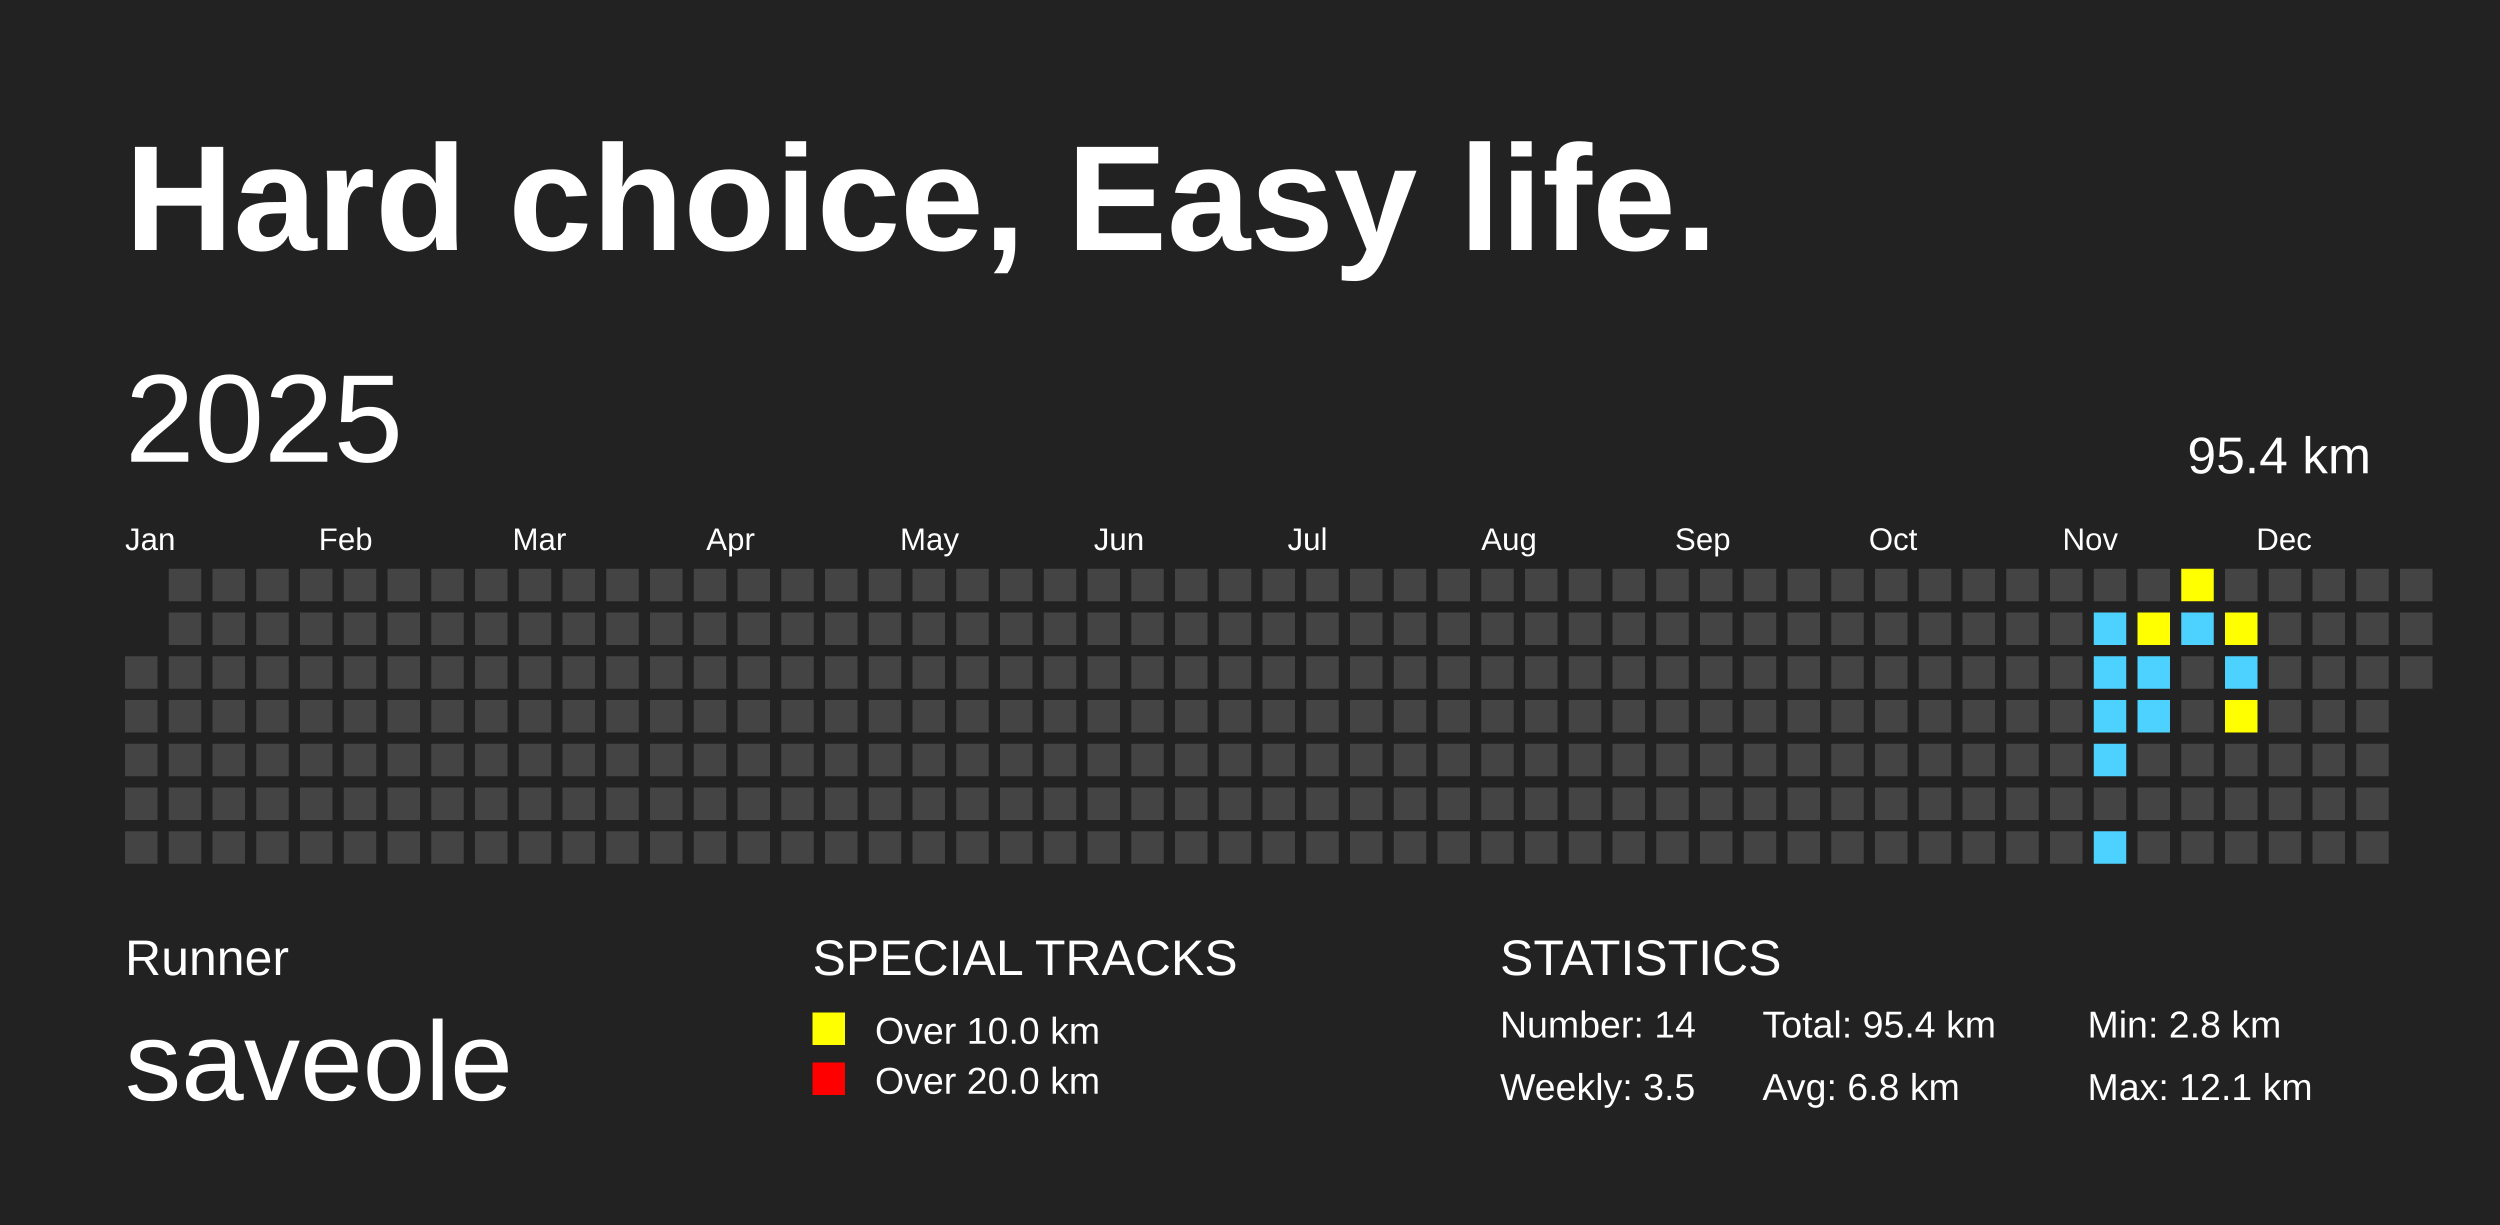
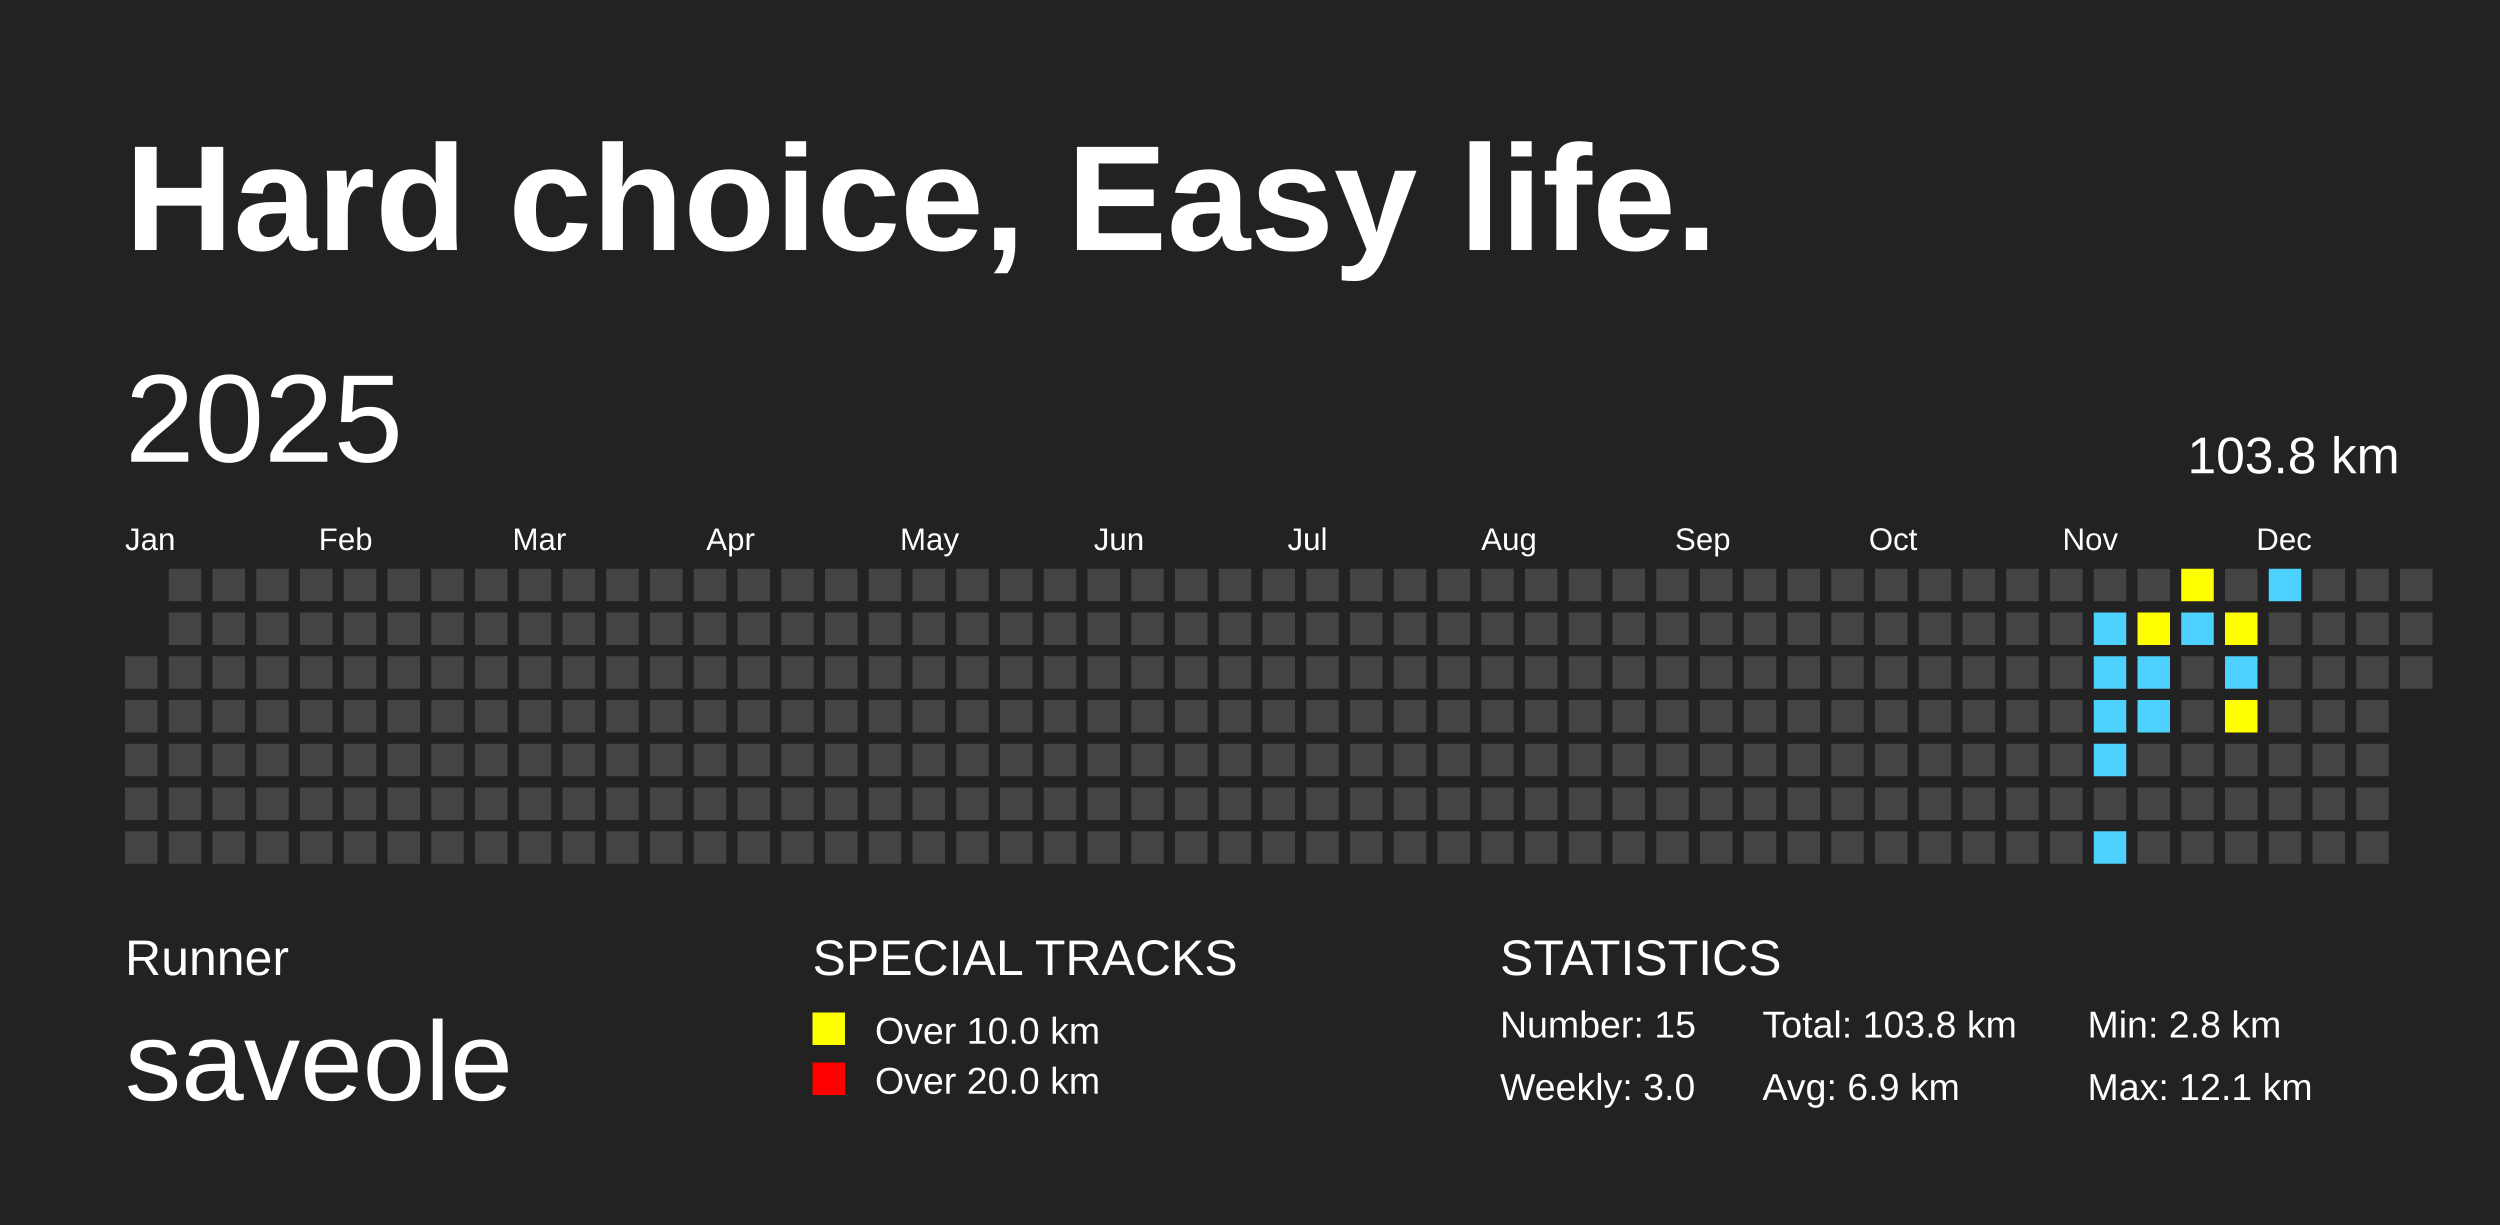
<svg xmlns="http://www.w3.org/2000/svg" baseProfile="full" height="98mm" version="1.1" viewBox="0,0,200,98" width="200mm">
  <defs />
  <rect fill="#222222" height="98" width="200" x="0" y="0" />
  <text fill="#FFFFFF" style="font-size:12px; font-family:Arial; font-weight:bold;" x="10" y="20">Hard choice, Easy life.</text>
  <text fill="#FFFFFF" style="font-size:4px; font-family:Arial" x="10" y="78">Runner</text>
  <text fill="#FFFFFF" style="font-size:9px; font-family:Arial" x="10" y="88">saveole</text>
  <text fill="#FFFFFF" style="font-size:4px; font-family:Arial" x="65" y="78">SPECIAL TRACKS</text>
  <rect fill="yellow" height="2.6" width="2.6" x="65" y="81" />
  <text fill="#FFFFFF" style="font-size:3px; font-family:Arial" x="70" y="83.5">Over 10.0 km</text>
  <rect fill="red" height="2.6" width="2.6" x="65" y="85" />
  <text fill="#FFFFFF" style="font-size:3px; font-family:Arial" x="70" y="87.5">Over 20.0 km</text>
  <text fill="#FFFFFF" style="font-size:4px; font-family:Arial" x="120" y="78">STATISTICS</text>
-   <text fill="#FFFFFF" style="font-size:3px; font-family:Arial" x="120" y="83">Number: 14</text>
-   <text fill="#FFFFFF" style="font-size:3px; font-family:Arial" x="120" y="88">Weekly: 3.5</text>
-   <text fill="#FFFFFF" style="font-size:3px; font-family:Arial" x="141" y="83">Total: 95.4 km</text>
-   <text fill="#FFFFFF" style="font-size:3px; font-family:Arial" x="141" y="88">Avg: 6.8 km</text>
+   <text fill="#FFFFFF" style="font-size:3px; font-family:Arial" x="120" y="83">Number: 15</text>
+   <text fill="#FFFFFF" style="font-size:3px; font-family:Arial" x="120" y="88">Weekly: 3.0</text>
+   <text fill="#FFFFFF" style="font-size:3px; font-family:Arial" x="141" y="83">Total: 103.8 km</text>
+   <text fill="#FFFFFF" style="font-size:3px; font-family:Arial" x="141" y="88">Avg: 6.9 km</text>
  <text fill="#FFFFFF" style="font-size:3px; font-family:Arial" x="167" y="83">Min: 2.8 km</text>
  <text fill="#FFFFFF" style="font-size:3px; font-family:Arial" x="167" y="88">Max: 12.1 km</text>
  <text dominant-baseline="hanging" fill="#FFFFFF" style="font-size:10.0px; font-family:Arial;" x="10" y="30">2025</text>
-   <text dominant-baseline="hanging" fill="#FFFFFF" style="font-size:4.125px; font-family:Arial;" x="175" y="35">95.4 km</text>
+   <text dominant-baseline="hanging" fill="#FFFFFF" style="font-size:4.125px; font-family:Arial;" x="175" y="35">103.8 km</text>
  <text fill="#FFFFFF" style="font-size:2.5px; font-family:Arial" x="10.0" y="44">Jan</text>
  <text fill="#FFFFFF" style="font-size:2.5px; font-family:Arial" x="25.5" y="44">Feb</text>
  <text fill="#FFFFFF" style="font-size:2.5px; font-family:Arial" x="41.0" y="44">Mar</text>
  <text fill="#FFFFFF" style="font-size:2.5px; font-family:Arial" x="56.5" y="44">Apr</text>
  <text fill="#FFFFFF" style="font-size:2.5px; font-family:Arial" x="72.0" y="44">May</text>
  <text fill="#FFFFFF" style="font-size:2.5px; font-family:Arial" x="87.5" y="44">Jun</text>
  <text fill="#FFFFFF" style="font-size:2.5px; font-family:Arial" x="103.0" y="44">Jul</text>
  <text fill="#FFFFFF" style="font-size:2.5px; font-family:Arial" x="118.5" y="44">Aug</text>
  <text fill="#FFFFFF" style="font-size:2.5px; font-family:Arial" x="134.0" y="44">Sep</text>
  <text fill="#FFFFFF" style="font-size:2.5px; font-family:Arial" x="149.5" y="44">Oct</text>
  <text fill="#FFFFFF" style="font-size:2.5px; font-family:Arial" x="165.0" y="44">Nov</text>
  <text fill="#FFFFFF" style="font-size:2.5px; font-family:Arial" x="180.5" y="44">Dec</text>
  <rect fill="#444444" height="2.6" width="2.6" x="10.0" y="52.5" />
  <rect fill="#444444" height="2.6" width="2.6" x="10.0" y="56.0" />
  <rect fill="#444444" height="2.6" width="2.6" x="10.0" y="59.5" />
  <rect fill="#444444" height="2.6" width="2.6" x="10.0" y="63.0" />
  <rect fill="#444444" height="2.6" width="2.6" x="10.0" y="66.5" />
  <rect fill="#444444" height="2.6" width="2.6" x="13.5" y="45.5" />
  <rect fill="#444444" height="2.6" width="2.6" x="13.5" y="49.0" />
  <rect fill="#444444" height="2.6" width="2.6" x="13.5" y="52.5" />
  <rect fill="#444444" height="2.6" width="2.6" x="13.5" y="56.0" />
  <rect fill="#444444" height="2.6" width="2.6" x="13.5" y="59.5" />
  <rect fill="#444444" height="2.6" width="2.6" x="13.5" y="63.0" />
  <rect fill="#444444" height="2.6" width="2.6" x="13.5" y="66.5" />
  <rect fill="#444444" height="2.6" width="2.6" x="17.0" y="45.5" />
  <rect fill="#444444" height="2.6" width="2.6" x="17.0" y="49.0" />
  <rect fill="#444444" height="2.6" width="2.6" x="17.0" y="52.5" />
  <rect fill="#444444" height="2.6" width="2.6" x="17.0" y="56.0" />
  <rect fill="#444444" height="2.6" width="2.6" x="17.0" y="59.5" />
  <rect fill="#444444" height="2.6" width="2.6" x="17.0" y="63.0" />
  <rect fill="#444444" height="2.6" width="2.6" x="17.0" y="66.5" />
  <rect fill="#444444" height="2.6" width="2.6" x="20.5" y="45.5" />
  <rect fill="#444444" height="2.6" width="2.6" x="20.5" y="49.0" />
  <rect fill="#444444" height="2.6" width="2.6" x="20.5" y="52.5" />
  <rect fill="#444444" height="2.6" width="2.6" x="20.5" y="56.0" />
  <rect fill="#444444" height="2.6" width="2.6" x="20.5" y="59.5" />
  <rect fill="#444444" height="2.6" width="2.6" x="20.5" y="63.0" />
  <rect fill="#444444" height="2.6" width="2.6" x="20.5" y="66.5" />
  <rect fill="#444444" height="2.6" width="2.6" x="24.0" y="45.5" />
  <rect fill="#444444" height="2.6" width="2.6" x="24.0" y="49.0" />
  <rect fill="#444444" height="2.6" width="2.6" x="24.0" y="52.5" />
  <rect fill="#444444" height="2.6" width="2.6" x="24.0" y="56.0" />
  <rect fill="#444444" height="2.6" width="2.6" x="24.0" y="59.5" />
  <rect fill="#444444" height="2.6" width="2.6" x="24.0" y="63.0" />
  <rect fill="#444444" height="2.6" width="2.6" x="24.0" y="66.5" />
  <rect fill="#444444" height="2.6" width="2.6" x="27.5" y="45.5" />
  <rect fill="#444444" height="2.6" width="2.6" x="27.5" y="49.0" />
  <rect fill="#444444" height="2.6" width="2.6" x="27.5" y="52.5" />
  <rect fill="#444444" height="2.6" width="2.6" x="27.5" y="56.0" />
  <rect fill="#444444" height="2.6" width="2.6" x="27.5" y="59.5" />
  <rect fill="#444444" height="2.6" width="2.6" x="27.5" y="63.0" />
  <rect fill="#444444" height="2.6" width="2.6" x="27.5" y="66.5" />
  <rect fill="#444444" height="2.6" width="2.6" x="31.0" y="45.5" />
  <rect fill="#444444" height="2.6" width="2.6" x="31.0" y="49.0" />
  <rect fill="#444444" height="2.6" width="2.6" x="31.0" y="52.5" />
  <rect fill="#444444" height="2.6" width="2.6" x="31.0" y="56.0" />
  <rect fill="#444444" height="2.6" width="2.6" x="31.0" y="59.5" />
  <rect fill="#444444" height="2.6" width="2.6" x="31.0" y="63.0" />
  <rect fill="#444444" height="2.6" width="2.6" x="31.0" y="66.5" />
  <rect fill="#444444" height="2.6" width="2.6" x="34.5" y="45.5" />
  <rect fill="#444444" height="2.6" width="2.6" x="34.5" y="49.0" />
  <rect fill="#444444" height="2.6" width="2.6" x="34.5" y="52.5" />
  <rect fill="#444444" height="2.6" width="2.6" x="34.5" y="56.0" />
  <rect fill="#444444" height="2.6" width="2.6" x="34.5" y="59.5" />
  <rect fill="#444444" height="2.6" width="2.6" x="34.5" y="63.0" />
  <rect fill="#444444" height="2.6" width="2.6" x="34.5" y="66.5" />
  <rect fill="#444444" height="2.6" width="2.6" x="38.0" y="45.5" />
  <rect fill="#444444" height="2.6" width="2.6" x="38.0" y="49.0" />
  <rect fill="#444444" height="2.6" width="2.6" x="38.0" y="52.5" />
  <rect fill="#444444" height="2.6" width="2.6" x="38.0" y="56.0" />
  <rect fill="#444444" height="2.6" width="2.6" x="38.0" y="59.5" />
  <rect fill="#444444" height="2.6" width="2.6" x="38.0" y="63.0" />
  <rect fill="#444444" height="2.6" width="2.6" x="38.0" y="66.5" />
  <rect fill="#444444" height="2.6" width="2.6" x="41.5" y="45.5" />
  <rect fill="#444444" height="2.6" width="2.6" x="41.5" y="49.0" />
  <rect fill="#444444" height="2.6" width="2.6" x="41.5" y="52.5" />
  <rect fill="#444444" height="2.6" width="2.6" x="41.5" y="56.0" />
  <rect fill="#444444" height="2.6" width="2.6" x="41.5" y="59.5" />
  <rect fill="#444444" height="2.6" width="2.6" x="41.5" y="63.0" />
  <rect fill="#444444" height="2.6" width="2.6" x="41.5" y="66.5" />
  <rect fill="#444444" height="2.6" width="2.6" x="45.0" y="45.5" />
  <rect fill="#444444" height="2.6" width="2.6" x="45.0" y="49.0" />
  <rect fill="#444444" height="2.6" width="2.6" x="45.0" y="52.5" />
  <rect fill="#444444" height="2.6" width="2.6" x="45.0" y="56.0" />
  <rect fill="#444444" height="2.6" width="2.6" x="45.0" y="59.5" />
  <rect fill="#444444" height="2.6" width="2.6" x="45.0" y="63.0" />
  <rect fill="#444444" height="2.6" width="2.6" x="45.0" y="66.5" />
  <rect fill="#444444" height="2.6" width="2.6" x="48.5" y="45.5" />
  <rect fill="#444444" height="2.6" width="2.6" x="48.5" y="49.0" />
  <rect fill="#444444" height="2.6" width="2.6" x="48.5" y="52.5" />
  <rect fill="#444444" height="2.6" width="2.6" x="48.5" y="56.0" />
  <rect fill="#444444" height="2.6" width="2.6" x="48.5" y="59.5" />
  <rect fill="#444444" height="2.6" width="2.6" x="48.5" y="63.0" />
  <rect fill="#444444" height="2.6" width="2.6" x="48.5" y="66.5" />
  <rect fill="#444444" height="2.6" width="2.6" x="52.0" y="45.5" />
  <rect fill="#444444" height="2.6" width="2.6" x="52.0" y="49.0" />
  <rect fill="#444444" height="2.6" width="2.6" x="52.0" y="52.5" />
  <rect fill="#444444" height="2.6" width="2.6" x="52.0" y="56.0" />
  <rect fill="#444444" height="2.6" width="2.6" x="52.0" y="59.5" />
  <rect fill="#444444" height="2.6" width="2.6" x="52.0" y="63.0" />
  <rect fill="#444444" height="2.6" width="2.6" x="52.0" y="66.5" />
  <rect fill="#444444" height="2.6" width="2.6" x="55.5" y="45.5" />
  <rect fill="#444444" height="2.6" width="2.6" x="55.5" y="49.0" />
  <rect fill="#444444" height="2.6" width="2.6" x="55.5" y="52.5" />
  <rect fill="#444444" height="2.6" width="2.6" x="55.5" y="56.0" />
  <rect fill="#444444" height="2.6" width="2.6" x="55.5" y="59.5" />
  <rect fill="#444444" height="2.6" width="2.6" x="55.5" y="63.0" />
  <rect fill="#444444" height="2.6" width="2.6" x="55.5" y="66.5" />
  <rect fill="#444444" height="2.6" width="2.6" x="59.0" y="45.5" />
  <rect fill="#444444" height="2.6" width="2.6" x="59.0" y="49.0" />
  <rect fill="#444444" height="2.6" width="2.6" x="59.0" y="52.5" />
  <rect fill="#444444" height="2.6" width="2.6" x="59.0" y="56.0" />
  <rect fill="#444444" height="2.6" width="2.6" x="59.0" y="59.5" />
  <rect fill="#444444" height="2.6" width="2.6" x="59.0" y="63.0" />
  <rect fill="#444444" height="2.6" width="2.6" x="59.0" y="66.5" />
  <rect fill="#444444" height="2.6" width="2.6" x="62.5" y="45.5" />
  <rect fill="#444444" height="2.6" width="2.6" x="62.5" y="49.0" />
  <rect fill="#444444" height="2.6" width="2.6" x="62.5" y="52.5" />
  <rect fill="#444444" height="2.6" width="2.6" x="62.5" y="56.0" />
  <rect fill="#444444" height="2.6" width="2.6" x="62.5" y="59.5" />
  <rect fill="#444444" height="2.6" width="2.6" x="62.5" y="63.0" />
  <rect fill="#444444" height="2.6" width="2.6" x="62.5" y="66.5" />
  <rect fill="#444444" height="2.6" width="2.6" x="66.0" y="45.5" />
  <rect fill="#444444" height="2.6" width="2.6" x="66.0" y="49.0" />
  <rect fill="#444444" height="2.6" width="2.6" x="66.0" y="52.5" />
  <rect fill="#444444" height="2.6" width="2.6" x="66.0" y="56.0" />
  <rect fill="#444444" height="2.6" width="2.6" x="66.0" y="59.5" />
  <rect fill="#444444" height="2.6" width="2.6" x="66.0" y="63.0" />
  <rect fill="#444444" height="2.6" width="2.6" x="66.0" y="66.5" />
  <rect fill="#444444" height="2.6" width="2.6" x="69.5" y="45.5" />
  <rect fill="#444444" height="2.6" width="2.6" x="69.5" y="49.0" />
  <rect fill="#444444" height="2.6" width="2.6" x="69.5" y="52.5" />
  <rect fill="#444444" height="2.6" width="2.6" x="69.5" y="56.0" />
  <rect fill="#444444" height="2.6" width="2.6" x="69.5" y="59.5" />
  <rect fill="#444444" height="2.6" width="2.6" x="69.5" y="63.0" />
  <rect fill="#444444" height="2.6" width="2.6" x="69.5" y="66.5" />
  <rect fill="#444444" height="2.6" width="2.6" x="73.0" y="45.5" />
  <rect fill="#444444" height="2.6" width="2.6" x="73.0" y="49.0" />
  <rect fill="#444444" height="2.6" width="2.6" x="73.0" y="52.5" />
  <rect fill="#444444" height="2.6" width="2.6" x="73.0" y="56.0" />
  <rect fill="#444444" height="2.6" width="2.6" x="73.0" y="59.5" />
  <rect fill="#444444" height="2.6" width="2.6" x="73.0" y="63.0" />
  <rect fill="#444444" height="2.6" width="2.6" x="73.0" y="66.5" />
  <rect fill="#444444" height="2.6" width="2.6" x="76.5" y="45.5" />
  <rect fill="#444444" height="2.6" width="2.6" x="76.5" y="49.0" />
  <rect fill="#444444" height="2.6" width="2.6" x="76.5" y="52.5" />
  <rect fill="#444444" height="2.6" width="2.6" x="76.5" y="56.0" />
  <rect fill="#444444" height="2.6" width="2.6" x="76.5" y="59.5" />
  <rect fill="#444444" height="2.6" width="2.6" x="76.5" y="63.0" />
  <rect fill="#444444" height="2.6" width="2.6" x="76.5" y="66.5" />
  <rect fill="#444444" height="2.6" width="2.6" x="80.0" y="45.5" />
  <rect fill="#444444" height="2.6" width="2.6" x="80.0" y="49.0" />
  <rect fill="#444444" height="2.6" width="2.6" x="80.0" y="52.5" />
  <rect fill="#444444" height="2.6" width="2.6" x="80.0" y="56.0" />
  <rect fill="#444444" height="2.6" width="2.6" x="80.0" y="59.5" />
  <rect fill="#444444" height="2.6" width="2.6" x="80.0" y="63.0" />
  <rect fill="#444444" height="2.6" width="2.6" x="80.0" y="66.5" />
  <rect fill="#444444" height="2.6" width="2.6" x="83.5" y="45.5" />
  <rect fill="#444444" height="2.6" width="2.6" x="83.5" y="49.0" />
  <rect fill="#444444" height="2.6" width="2.6" x="83.5" y="52.5" />
  <rect fill="#444444" height="2.6" width="2.6" x="83.5" y="56.0" />
  <rect fill="#444444" height="2.6" width="2.6" x="83.5" y="59.5" />
  <rect fill="#444444" height="2.6" width="2.6" x="83.5" y="63.0" />
  <rect fill="#444444" height="2.6" width="2.6" x="83.5" y="66.5" />
  <rect fill="#444444" height="2.6" width="2.6" x="87.0" y="45.5" />
  <rect fill="#444444" height="2.6" width="2.6" x="87.0" y="49.0" />
  <rect fill="#444444" height="2.6" width="2.6" x="87.0" y="52.5" />
  <rect fill="#444444" height="2.6" width="2.6" x="87.0" y="56.0" />
  <rect fill="#444444" height="2.6" width="2.6" x="87.0" y="59.5" />
  <rect fill="#444444" height="2.6" width="2.6" x="87.0" y="63.0" />
  <rect fill="#444444" height="2.6" width="2.6" x="87.0" y="66.5" />
  <rect fill="#444444" height="2.6" width="2.6" x="90.5" y="45.5" />
  <rect fill="#444444" height="2.6" width="2.6" x="90.5" y="49.0" />
  <rect fill="#444444" height="2.6" width="2.6" x="90.5" y="52.5" />
  <rect fill="#444444" height="2.6" width="2.6" x="90.5" y="56.0" />
  <rect fill="#444444" height="2.6" width="2.6" x="90.5" y="59.5" />
  <rect fill="#444444" height="2.6" width="2.6" x="90.5" y="63.0" />
  <rect fill="#444444" height="2.6" width="2.6" x="90.5" y="66.5" />
  <rect fill="#444444" height="2.6" width="2.6" x="94.0" y="45.5" />
  <rect fill="#444444" height="2.6" width="2.6" x="94.0" y="49.0" />
  <rect fill="#444444" height="2.6" width="2.6" x="94.0" y="52.5" />
  <rect fill="#444444" height="2.6" width="2.6" x="94.0" y="56.0" />
  <rect fill="#444444" height="2.6" width="2.6" x="94.0" y="59.5" />
  <rect fill="#444444" height="2.6" width="2.6" x="94.0" y="63.0" />
  <rect fill="#444444" height="2.6" width="2.6" x="94.0" y="66.5" />
  <rect fill="#444444" height="2.6" width="2.6" x="97.5" y="45.5" />
  <rect fill="#444444" height="2.6" width="2.6" x="97.5" y="49.0" />
  <rect fill="#444444" height="2.6" width="2.6" x="97.5" y="52.5" />
  <rect fill="#444444" height="2.6" width="2.6" x="97.5" y="56.0" />
  <rect fill="#444444" height="2.6" width="2.6" x="97.5" y="59.5" />
  <rect fill="#444444" height="2.6" width="2.6" x="97.5" y="63.0" />
  <rect fill="#444444" height="2.6" width="2.6" x="97.5" y="66.5" />
  <rect fill="#444444" height="2.6" width="2.6" x="101.0" y="45.5" />
  <rect fill="#444444" height="2.6" width="2.6" x="101.0" y="49.0" />
  <rect fill="#444444" height="2.6" width="2.6" x="101.0" y="52.5" />
  <rect fill="#444444" height="2.6" width="2.6" x="101.0" y="56.0" />
  <rect fill="#444444" height="2.6" width="2.6" x="101.0" y="59.5" />
  <rect fill="#444444" height="2.6" width="2.6" x="101.0" y="63.0" />
  <rect fill="#444444" height="2.6" width="2.6" x="101.0" y="66.5" />
  <rect fill="#444444" height="2.6" width="2.6" x="104.5" y="45.5" />
  <rect fill="#444444" height="2.6" width="2.6" x="104.5" y="49.0" />
  <rect fill="#444444" height="2.6" width="2.6" x="104.5" y="52.5" />
  <rect fill="#444444" height="2.6" width="2.6" x="104.5" y="56.0" />
  <rect fill="#444444" height="2.6" width="2.6" x="104.5" y="59.5" />
  <rect fill="#444444" height="2.6" width="2.6" x="104.5" y="63.0" />
  <rect fill="#444444" height="2.6" width="2.6" x="104.5" y="66.5" />
  <rect fill="#444444" height="2.6" width="2.6" x="108.0" y="45.5" />
  <rect fill="#444444" height="2.6" width="2.6" x="108.0" y="49.0" />
  <rect fill="#444444" height="2.6" width="2.6" x="108.0" y="52.5" />
  <rect fill="#444444" height="2.6" width="2.6" x="108.0" y="56.0" />
  <rect fill="#444444" height="2.6" width="2.6" x="108.0" y="59.5" />
  <rect fill="#444444" height="2.6" width="2.6" x="108.0" y="63.0" />
  <rect fill="#444444" height="2.6" width="2.6" x="108.0" y="66.5" />
  <rect fill="#444444" height="2.6" width="2.6" x="111.5" y="45.5" />
  <rect fill="#444444" height="2.6" width="2.6" x="111.5" y="49.0" />
  <rect fill="#444444" height="2.6" width="2.6" x="111.5" y="52.5" />
  <rect fill="#444444" height="2.6" width="2.6" x="111.5" y="56.0" />
  <rect fill="#444444" height="2.6" width="2.6" x="111.5" y="59.5" />
  <rect fill="#444444" height="2.6" width="2.6" x="111.5" y="63.0" />
  <rect fill="#444444" height="2.6" width="2.6" x="111.5" y="66.5" />
  <rect fill="#444444" height="2.6" width="2.6" x="115.0" y="45.5" />
  <rect fill="#444444" height="2.6" width="2.6" x="115.0" y="49.0" />
  <rect fill="#444444" height="2.6" width="2.6" x="115.0" y="52.5" />
  <rect fill="#444444" height="2.6" width="2.6" x="115.0" y="56.0" />
  <rect fill="#444444" height="2.6" width="2.6" x="115.0" y="59.5" />
  <rect fill="#444444" height="2.6" width="2.6" x="115.0" y="63.0" />
  <rect fill="#444444" height="2.6" width="2.6" x="115.0" y="66.5" />
  <rect fill="#444444" height="2.6" width="2.6" x="118.5" y="45.5" />
  <rect fill="#444444" height="2.6" width="2.6" x="118.5" y="49.0" />
  <rect fill="#444444" height="2.6" width="2.6" x="118.5" y="52.5" />
  <rect fill="#444444" height="2.6" width="2.6" x="118.5" y="56.0" />
  <rect fill="#444444" height="2.6" width="2.6" x="118.5" y="59.5" />
  <rect fill="#444444" height="2.6" width="2.6" x="118.5" y="63.0" />
  <rect fill="#444444" height="2.6" width="2.6" x="118.5" y="66.5" />
  <rect fill="#444444" height="2.6" width="2.6" x="122.0" y="45.5" />
  <rect fill="#444444" height="2.6" width="2.6" x="122.0" y="49.0" />
  <rect fill="#444444" height="2.6" width="2.6" x="122.0" y="52.5" />
  <rect fill="#444444" height="2.6" width="2.6" x="122.0" y="56.0" />
  <rect fill="#444444" height="2.6" width="2.6" x="122.0" y="59.5" />
  <rect fill="#444444" height="2.6" width="2.6" x="122.0" y="63.0" />
  <rect fill="#444444" height="2.6" width="2.6" x="122.0" y="66.5" />
  <rect fill="#444444" height="2.6" width="2.6" x="125.5" y="45.5" />
  <rect fill="#444444" height="2.6" width="2.6" x="125.5" y="49.0" />
  <rect fill="#444444" height="2.6" width="2.6" x="125.5" y="52.5" />
  <rect fill="#444444" height="2.6" width="2.6" x="125.5" y="56.0" />
  <rect fill="#444444" height="2.6" width="2.6" x="125.5" y="59.5" />
  <rect fill="#444444" height="2.6" width="2.6" x="125.5" y="63.0" />
  <rect fill="#444444" height="2.6" width="2.6" x="125.5" y="66.5" />
  <rect fill="#444444" height="2.6" width="2.6" x="129.0" y="45.5" />
  <rect fill="#444444" height="2.6" width="2.6" x="129.0" y="49.0" />
  <rect fill="#444444" height="2.6" width="2.6" x="129.0" y="52.5" />
  <rect fill="#444444" height="2.6" width="2.6" x="129.0" y="56.0" />
  <rect fill="#444444" height="2.6" width="2.6" x="129.0" y="59.5" />
  <rect fill="#444444" height="2.6" width="2.6" x="129.0" y="63.0" />
  <rect fill="#444444" height="2.6" width="2.6" x="129.0" y="66.5" />
  <rect fill="#444444" height="2.6" width="2.6" x="132.5" y="45.5" />
  <rect fill="#444444" height="2.6" width="2.6" x="132.5" y="49.0" />
  <rect fill="#444444" height="2.6" width="2.6" x="132.5" y="52.5" />
  <rect fill="#444444" height="2.6" width="2.6" x="132.5" y="56.0" />
  <rect fill="#444444" height="2.6" width="2.6" x="132.5" y="59.5" />
  <rect fill="#444444" height="2.6" width="2.6" x="132.5" y="63.0" />
  <rect fill="#444444" height="2.6" width="2.6" x="132.5" y="66.5" />
  <rect fill="#444444" height="2.6" width="2.6" x="136.0" y="45.5" />
  <rect fill="#444444" height="2.6" width="2.6" x="136.0" y="49.0" />
  <rect fill="#444444" height="2.6" width="2.6" x="136.0" y="52.5" />
  <rect fill="#444444" height="2.6" width="2.6" x="136.0" y="56.0" />
  <rect fill="#444444" height="2.6" width="2.6" x="136.0" y="59.5" />
  <rect fill="#444444" height="2.6" width="2.6" x="136.0" y="63.0" />
  <rect fill="#444444" height="2.6" width="2.6" x="136.0" y="66.5" />
  <rect fill="#444444" height="2.6" width="2.6" x="139.5" y="45.5" />
  <rect fill="#444444" height="2.6" width="2.6" x="139.5" y="49.0" />
  <rect fill="#444444" height="2.6" width="2.6" x="139.5" y="52.5" />
  <rect fill="#444444" height="2.6" width="2.6" x="139.5" y="56.0" />
  <rect fill="#444444" height="2.6" width="2.6" x="139.5" y="59.5" />
  <rect fill="#444444" height="2.6" width="2.6" x="139.5" y="63.0" />
  <rect fill="#444444" height="2.6" width="2.6" x="139.5" y="66.5" />
  <rect fill="#444444" height="2.6" width="2.6" x="143.0" y="45.5" />
  <rect fill="#444444" height="2.6" width="2.6" x="143.0" y="49.0" />
  <rect fill="#444444" height="2.6" width="2.6" x="143.0" y="52.5" />
  <rect fill="#444444" height="2.6" width="2.6" x="143.0" y="56.0" />
  <rect fill="#444444" height="2.6" width="2.6" x="143.0" y="59.5" />
  <rect fill="#444444" height="2.6" width="2.6" x="143.0" y="63.0" />
  <rect fill="#444444" height="2.6" width="2.6" x="143.0" y="66.5" />
  <rect fill="#444444" height="2.6" width="2.6" x="146.5" y="45.5" />
  <rect fill="#444444" height="2.6" width="2.6" x="146.5" y="49.0" />
  <rect fill="#444444" height="2.6" width="2.6" x="146.5" y="52.5" />
  <rect fill="#444444" height="2.6" width="2.6" x="146.5" y="56.0" />
  <rect fill="#444444" height="2.6" width="2.6" x="146.5" y="59.5" />
  <rect fill="#444444" height="2.6" width="2.6" x="146.5" y="63.0" />
  <rect fill="#444444" height="2.6" width="2.6" x="146.5" y="66.5" />
  <rect fill="#444444" height="2.6" width="2.6" x="150.0" y="45.5" />
  <rect fill="#444444" height="2.6" width="2.6" x="150.0" y="49.0" />
  <rect fill="#444444" height="2.6" width="2.6" x="150.0" y="52.5" />
  <rect fill="#444444" height="2.6" width="2.6" x="150.0" y="56.0" />
  <rect fill="#444444" height="2.6" width="2.6" x="150.0" y="59.5" />
  <rect fill="#444444" height="2.6" width="2.6" x="150.0" y="63.0" />
  <rect fill="#444444" height="2.6" width="2.6" x="150.0" y="66.5" />
  <rect fill="#444444" height="2.6" width="2.6" x="153.5" y="45.5" />
  <rect fill="#444444" height="2.6" width="2.6" x="153.5" y="49.0" />
  <rect fill="#444444" height="2.6" width="2.6" x="153.5" y="52.5" />
  <rect fill="#444444" height="2.6" width="2.6" x="153.5" y="56.0" />
  <rect fill="#444444" height="2.6" width="2.6" x="153.5" y="59.5" />
  <rect fill="#444444" height="2.6" width="2.6" x="153.5" y="63.0" />
  <rect fill="#444444" height="2.6" width="2.6" x="153.5" y="66.5" />
  <rect fill="#444444" height="2.6" width="2.6" x="157.0" y="45.5" />
  <rect fill="#444444" height="2.6" width="2.6" x="157.0" y="49.0" />
  <rect fill="#444444" height="2.6" width="2.6" x="157.0" y="52.5" />
  <rect fill="#444444" height="2.6" width="2.6" x="157.0" y="56.0" />
  <rect fill="#444444" height="2.6" width="2.6" x="157.0" y="59.5" />
  <rect fill="#444444" height="2.6" width="2.6" x="157.0" y="63.0" />
  <rect fill="#444444" height="2.6" width="2.6" x="157.0" y="66.5" />
  <rect fill="#444444" height="2.6" width="2.6" x="160.5" y="45.5" />
  <rect fill="#444444" height="2.6" width="2.6" x="160.5" y="49.0" />
  <rect fill="#444444" height="2.6" width="2.6" x="160.5" y="52.5" />
  <rect fill="#444444" height="2.6" width="2.6" x="160.5" y="56.0" />
  <rect fill="#444444" height="2.6" width="2.6" x="160.5" y="59.5" />
  <rect fill="#444444" height="2.6" width="2.6" x="160.5" y="63.0" />
  <rect fill="#444444" height="2.6" width="2.6" x="160.5" y="66.5" />
  <rect fill="#444444" height="2.6" width="2.6" x="164.0" y="45.5" />
  <rect fill="#444444" height="2.6" width="2.6" x="164.0" y="49.0" />
  <rect fill="#444444" height="2.6" width="2.6" x="164.0" y="52.5" />
  <rect fill="#444444" height="2.6" width="2.6" x="164.0" y="56.0" />
  <rect fill="#444444" height="2.6" width="2.6" x="164.0" y="59.5" />
  <rect fill="#444444" height="2.6" width="2.6" x="164.0" y="63.0" />
  <rect fill="#444444" height="2.6" width="2.6" x="164.0" y="66.5" />
  <rect fill="#444444" height="2.6" width="2.6" x="167.5" y="45.5" />
  <rect fill="#4DD2FF" height="2.6" width="2.6" x="167.5" y="49.0" />
  <rect fill="#4DD2FF" height="2.6" width="2.6" x="167.5" y="52.5" />
  <rect fill="#4DD2FF" height="2.6" width="2.6" x="167.5" y="56.0" />
  <rect fill="#4DD2FF" height="2.6" width="2.6" x="167.5" y="59.5" />
  <rect fill="#444444" height="2.6" width="2.6" x="167.5" y="63.0" />
  <rect fill="#4DD2FF" height="2.6" width="2.6" x="167.5" y="66.5" />
  <rect fill="#444444" height="2.6" width="2.6" x="171.0" y="45.5" />
  <rect fill="yellow" height="2.6" width="2.6" x="171.0" y="49.0" />
  <rect fill="#4DD2FF" height="2.6" width="2.6" x="171.0" y="52.5" />
  <rect fill="#4DD2FF" height="2.6" width="2.6" x="171.0" y="56.0" />
  <rect fill="#444444" height="2.6" width="2.6" x="171.0" y="59.5" />
  <rect fill="#444444" height="2.6" width="2.6" x="171.0" y="63.0" />
  <rect fill="#444444" height="2.6" width="2.6" x="171.0" y="66.5" />
  <rect fill="yellow" height="2.6" width="2.6" x="174.5" y="45.5" />
  <rect fill="#4DD2FF" height="2.6" width="2.6" x="174.5" y="49.0" />
  <rect fill="#444444" height="2.6" width="2.6" x="174.5" y="52.5" />
  <rect fill="#444444" height="2.6" width="2.6" x="174.5" y="56.0" />
  <rect fill="#444444" height="2.6" width="2.6" x="174.5" y="59.5" />
  <rect fill="#444444" height="2.6" width="2.6" x="174.5" y="63.0" />
  <rect fill="#444444" height="2.6" width="2.6" x="174.5" y="66.5" />
  <rect fill="#444444" height="2.6" width="2.6" x="178.0" y="45.5" />
  <rect fill="yellow" height="2.6" width="2.6" x="178.0" y="49.0" />
  <rect fill="#4DD2FF" height="2.6" width="2.6" x="178.0" y="52.5" />
  <rect fill="yellow" height="2.6" width="2.6" x="178.0" y="56.0" />
  <rect fill="#444444" height="2.6" width="2.6" x="178.0" y="59.5" />
  <rect fill="#444444" height="2.6" width="2.6" x="178.0" y="63.0" />
  <rect fill="#444444" height="2.6" width="2.6" x="178.0" y="66.5" />
-   <rect fill="#444444" height="2.6" width="2.6" x="181.5" y="45.5" />
+   <rect fill="#4DD2FF" height="2.6" width="2.6" x="181.5" y="45.5" />
  <rect fill="#444444" height="2.6" width="2.6" x="181.5" y="49.0" />
  <rect fill="#444444" height="2.6" width="2.6" x="181.5" y="52.5" />
  <rect fill="#444444" height="2.6" width="2.6" x="181.5" y="56.0" />
  <rect fill="#444444" height="2.6" width="2.6" x="181.5" y="59.5" />
  <rect fill="#444444" height="2.6" width="2.6" x="181.5" y="63.0" />
  <rect fill="#444444" height="2.6" width="2.6" x="181.5" y="66.5" />
  <rect fill="#444444" height="2.6" width="2.6" x="185.0" y="45.5" />
  <rect fill="#444444" height="2.6" width="2.6" x="185.0" y="49.0" />
  <rect fill="#444444" height="2.6" width="2.6" x="185.0" y="52.5" />
  <rect fill="#444444" height="2.6" width="2.6" x="185.0" y="56.0" />
  <rect fill="#444444" height="2.6" width="2.6" x="185.0" y="59.5" />
  <rect fill="#444444" height="2.6" width="2.6" x="185.0" y="63.0" />
  <rect fill="#444444" height="2.6" width="2.6" x="185.0" y="66.5" />
  <rect fill="#444444" height="2.6" width="2.6" x="188.5" y="45.5" />
  <rect fill="#444444" height="2.6" width="2.6" x="188.5" y="49.0" />
  <rect fill="#444444" height="2.6" width="2.6" x="188.5" y="52.5" />
  <rect fill="#444444" height="2.6" width="2.6" x="188.5" y="56.0" />
  <rect fill="#444444" height="2.6" width="2.6" x="188.5" y="59.5" />
  <rect fill="#444444" height="2.6" width="2.6" x="188.5" y="63.0" />
  <rect fill="#444444" height="2.6" width="2.6" x="188.5" y="66.5" />
  <rect fill="#444444" height="2.6" width="2.6" x="192.0" y="45.5" />
  <rect fill="#444444" height="2.6" width="2.6" x="192.0" y="49.0" />
  <rect fill="#444444" height="2.6" width="2.6" x="192.0" y="52.5" />
</svg>
